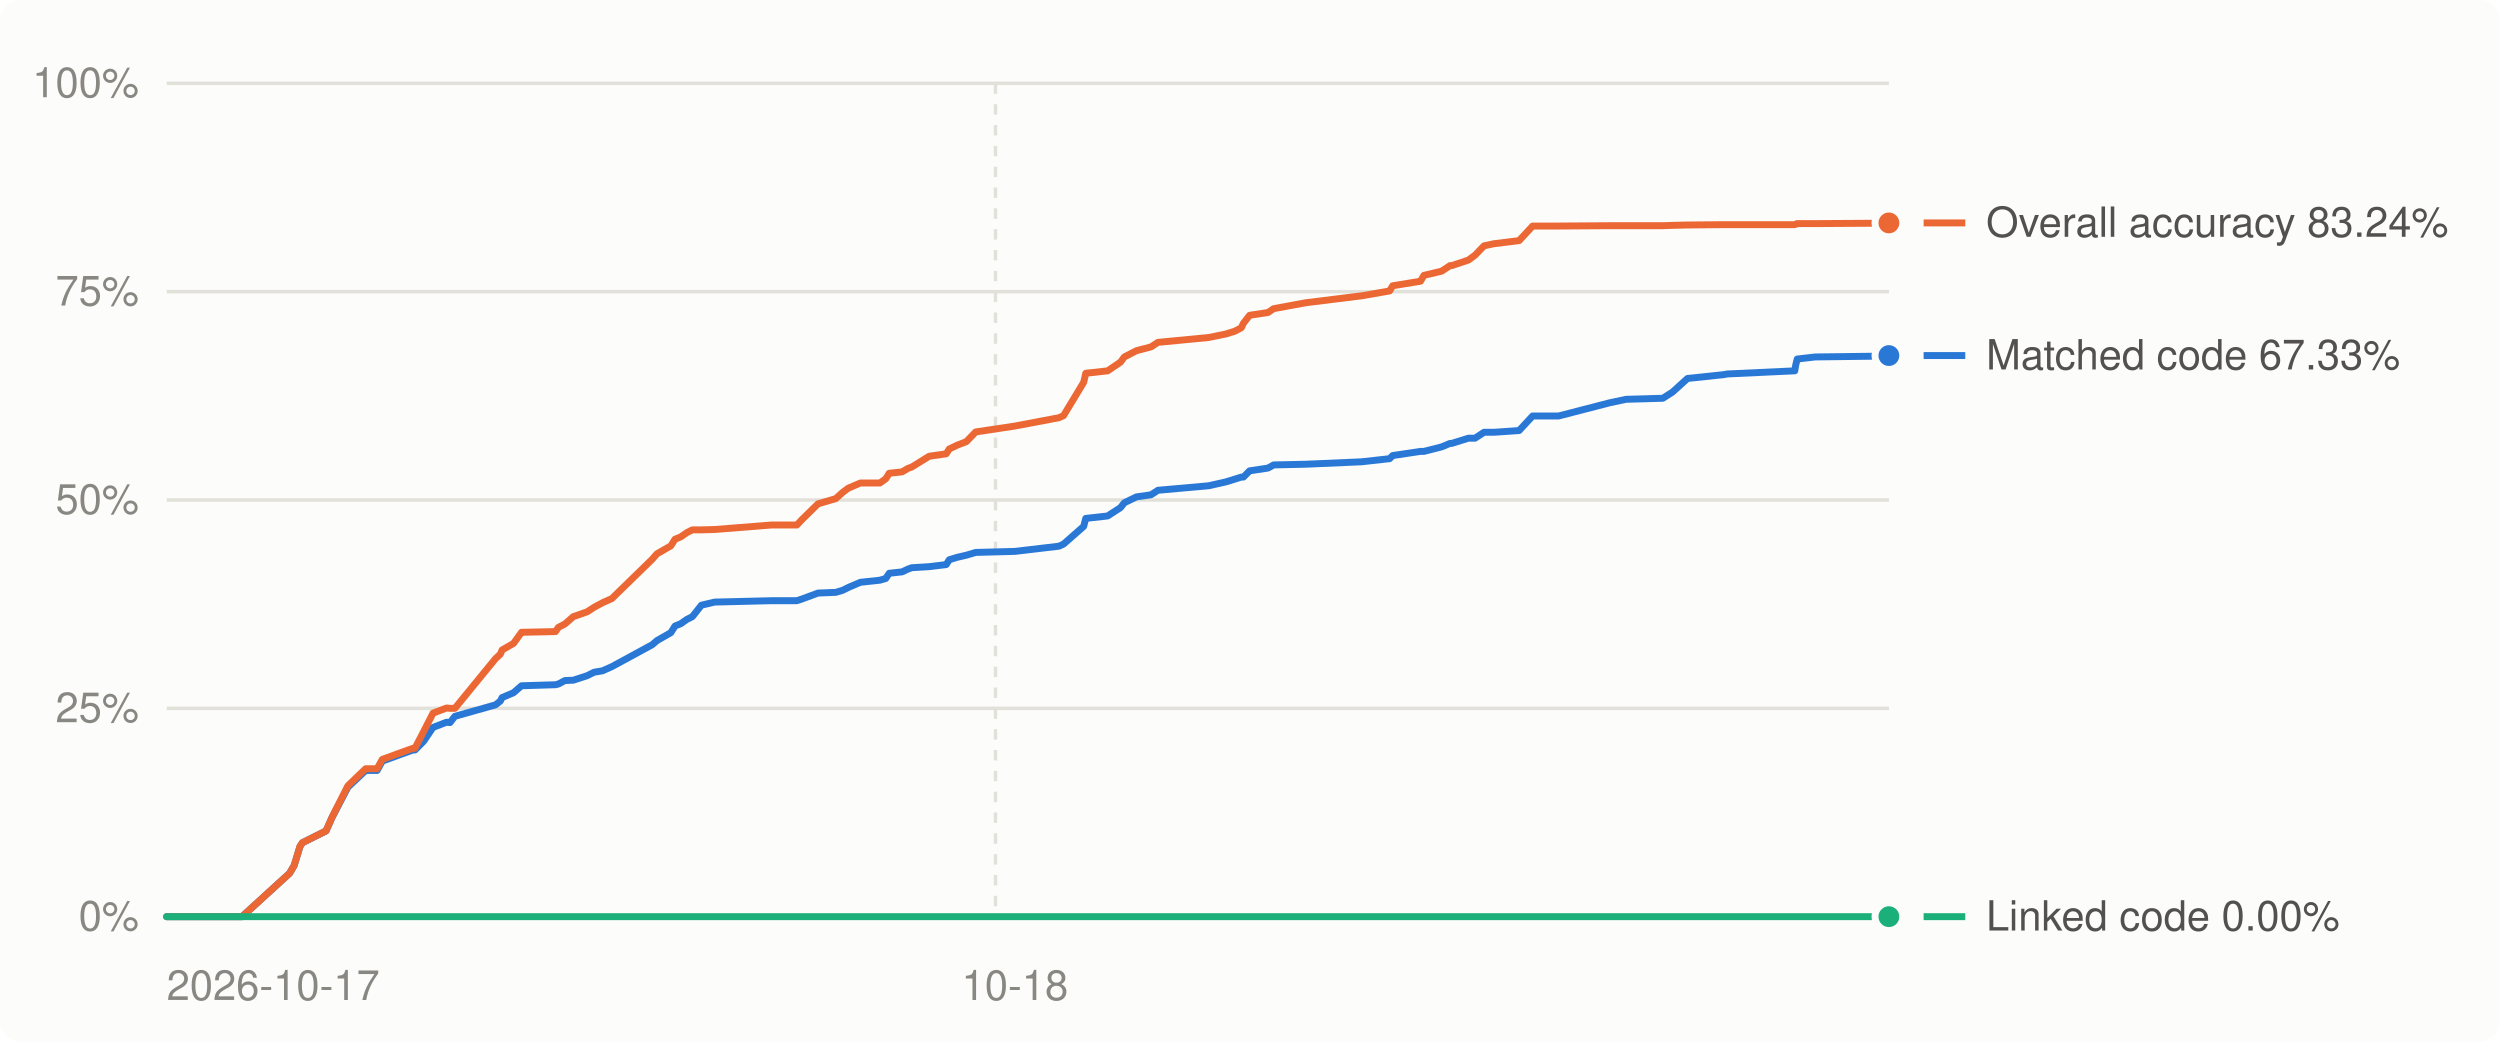
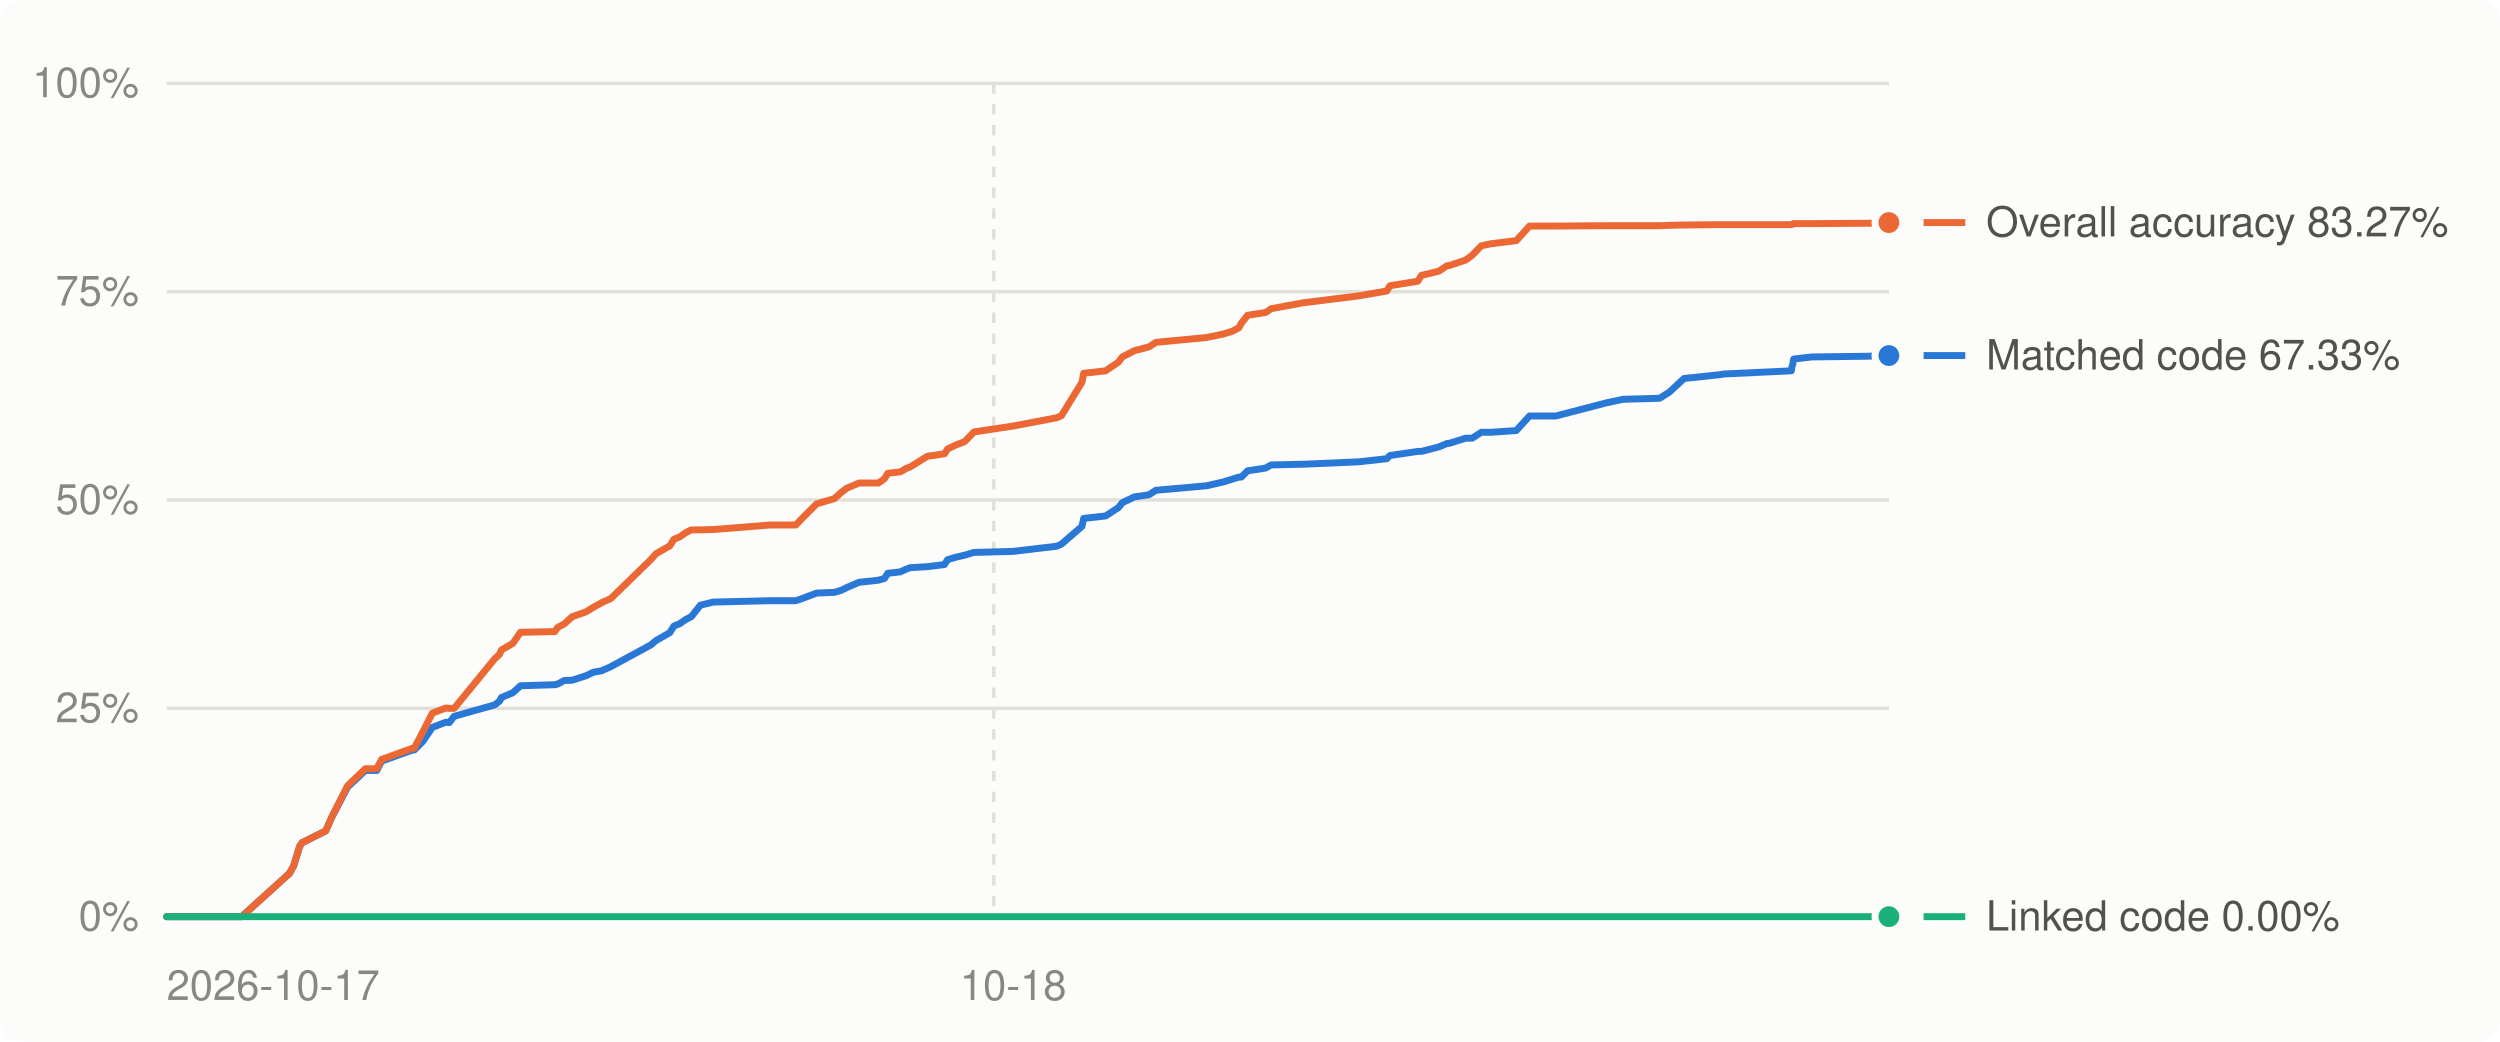
<svg xmlns="http://www.w3.org/2000/svg" viewBox="0 0 720 300" width="720" height="300" role="img" aria-label="Decompilation progress over time">
  <style>
.bg{fill:#fcfcfb}.grid{stroke:#e1e0d9}.muted{fill:#898781}.lbl{fill:#52514e}.ln0{stroke:#2a78d6}.dot0{fill:#2a78d6;stroke:#fcfcfb}.ln1{stroke:#eb6834}.dot1{fill:#eb6834;stroke:#fcfcfb}.ln2{stroke:#1baf7a}.dot2{fill:#1baf7a;stroke:#fcfcfb}
@media (prefers-color-scheme: dark){.bg{fill:#1a1a19}.grid{stroke:#2c2c2a}.muted{fill:#898781}.lbl{fill:#c3c2b7}.ln0{stroke:#3987e5}.dot0{fill:#3987e5;stroke:#1a1a19}.ln1{stroke:#d95926}.dot1{fill:#d95926;stroke:#1a1a19}.ln2{stroke:#199e70}.dot2{fill:#199e70;stroke:#1a1a19}}
text{font:12px -apple-system,BlinkMacSystemFont,'Segoe UI',Helvetica,Arial,sans-serif}
</style>
  <rect class="bg" width="720" height="300" rx="6" />
  <line x1="48" x2="544" y1="264.0" y2="264.0" class="grid" stroke-width="1" />
  <text x="40" y="268.0" class="muted" text-anchor="end">0%</text>
  <line x1="48" x2="544" y1="204.0" y2="204.0" class="grid" stroke-width="1" />
  <text x="40" y="208.0" class="muted" text-anchor="end">25%</text>
  <line x1="48" x2="544" y1="144.0" y2="144.0" class="grid" stroke-width="1" />
  <text x="40" y="148.0" class="muted" text-anchor="end">50%</text>
  <line x1="48" x2="544" y1="84.0" y2="84.0" class="grid" stroke-width="1" />
  <text x="40" y="88.0" class="muted" text-anchor="end">75%</text>
  <line x1="48" x2="544" y1="24.0" y2="24.0" class="grid" stroke-width="1" />
  <text x="40" y="28.0" class="muted" text-anchor="end">100%</text>
-   <line x1="286.7" x2="286.7" y1="24" y2="264" class="grid" stroke-width="1" stroke-dasharray="3 3" />
+   <line x1="286.2" x2="286.2" y1="24" y2="264" class="grid" stroke-width="1" stroke-dasharray="3 3" />
  <text class="muted" x="48.0" y="288" text-anchor="start">2026-10-17</text>
-   <text class="muted" x="292.3" y="288" text-anchor="middle">10-18</text>
-   <polyline points="48.0,264.0 69.7,264.0 83.4,251.5 84.7,249.3 86.4,243.8 87.1,242.7 93.9,239.3 95.7,235.3 100.2,226.7 105.3,221.9 108.6,221.9 110.1,219.2 118.9,216.0 119.5,216.0 122.0,213.5 124.7,209.5 128.6,208.0 129.6,208.1 131.0,206.3 142.7,203.0 144.1,201.9 144.6,200.9 147.9,199.5 150.2,197.5 160.0,197.2 160.8,197.0 162.7,196.0 165.1,195.9 169.1,194.6 171.1,193.6 173.5,193.2 176.2,192.0 187.8,185.7 189.2,184.5 193.2,182.2 194.4,180.3 196.1,179.6 197.8,178.4 199.4,177.6 202.0,174.3 205.8,173.4 222.2,173.0 229.5,173.0 231.0,172.5 235.6,170.8 240.7,170.6 242.7,170.0 244.3,169.2 247.8,167.7 253.4,167.1 255.1,166.6 256.1,165.1 259.8,164.7 261.5,163.9 262.6,163.5 267.6,163.2 272.5,162.6 273.4,161.2 275.7,160.5 278.3,159.9 281.0,159.1 292.3,158.8 305.0,157.3 306.3,156.7 312.1,151.6 312.7,149.3 319.0,148.6 322.7,146.2 323.8,144.8 327.3,143.1 331.5,142.5 333.5,141.2 348.1,139.9 353.0,138.8 355.6,138.0 357.5,137.4 358.1,137.4 359.9,135.6 365.2,134.8 366.8,133.9 376.0,133.7 392.1,133.0 400.2,132.1 401.1,131.2 409.1,130.0 410.1,130.0 415.2,128.7 417.6,127.7 418.1,127.7 422.9,126.2 424.8,126.2 427.4,124.5 430.2,124.5 437.5,124.0 441.4,119.8 448.9,119.8 463.6,116.0 468.3,115.0 478.9,114.7 481.7,112.9 486.0,109.0 496.4,107.9 497.5,107.7 516.9,106.8 517.1,105.5 517.2,105.0 517.5,103.8 517.6,103.4 522.8,102.8 538.8,102.6 544.0,102.4" fill="none" class="ln0" stroke-width="2" stroke-linejoin="round" stroke-linecap="round" />
-   <polyline points="48.0,264.0 69.7,264.0 83.4,251.5 84.7,249.3 86.4,243.7 87.1,242.7 93.9,239.3 95.7,235.2 100.2,226.3 105.3,221.4 108.6,221.4 110.1,218.7 118.9,215.5 119.5,215.5 122.0,210.7 124.7,205.4 128.6,203.9 129.6,204.0 131.0,204.0 142.7,189.7 144.1,188.4 144.6,187.2 147.9,185.3 150.2,182.1 160.0,181.9 160.8,180.7 162.7,179.7 165.1,177.6 169.1,176.2 171.1,174.9 173.5,173.6 176.2,172.4 187.8,161.1 189.2,159.5 193.2,157.2 194.4,155.3 196.1,154.6 197.8,153.4 199.4,152.6 202.0,152.6 205.8,152.5 222.2,151.2 229.5,151.2 231.0,149.6 235.6,145.1 240.7,143.6 242.7,141.8 244.3,140.6 247.8,139.1 253.4,139.1 255.1,137.9 256.1,136.3 259.8,135.9 261.5,134.9 262.6,134.5 267.6,131.4 272.5,130.7 273.4,129.3 275.7,128.2 278.3,127.2 281.0,124.4 292.3,122.7 305.0,120.3 306.3,119.7 312.1,110.1 312.7,107.5 319.0,106.8 322.7,104.3 323.8,102.8 327.3,101.0 331.5,99.9 333.5,98.6 348.1,97.2 353.0,96.2 355.6,95.4 357.5,94.4 358.1,93.1 359.9,90.8 365.2,90.0 366.8,88.9 376.0,87.2 392.1,85.2 400.2,83.8 401.1,82.3 409.1,81.0 410.1,79.3 415.2,78.1 417.6,76.5 418.1,76.5 422.9,74.9 424.8,73.5 427.4,70.8 430.2,70.2 437.5,69.3 441.4,65.1 448.9,65.1 463.6,65.0 468.3,65.0 478.9,65.0 481.7,64.9 486.0,64.8 496.4,64.7 497.5,64.7 516.9,64.7 517.1,64.6 517.2,64.6 517.5,64.4 517.6,64.4 522.8,64.4 538.8,64.3 544.0,64.2" fill="none" class="ln1" stroke-width="2" stroke-linejoin="round" stroke-linecap="round" />
-   <polyline points="48.0,264.0 69.7,264.0 83.4,264.0 84.7,264.0 86.4,264.0 87.1,264.0 93.9,264.0 95.7,264.0 100.2,264.0 105.3,264.0 108.6,264.0 110.1,264.0 118.9,264.0 119.5,264.0 122.0,264.0 124.7,264.0 128.6,264.0 129.6,264.0 131.0,264.0 142.7,264.0 144.1,264.0 144.6,264.0 147.9,264.0 150.2,264.0 160.0,264.0 160.8,264.0 162.7,264.0 165.1,264.0 169.1,264.0 171.1,264.0 173.5,264.0 176.2,264.0 187.8,264.0 189.2,264.0 193.2,264.0 194.4,264.0 196.1,264.0 197.8,264.0 199.4,264.0 202.0,264.0 205.8,264.0 222.2,264.0 229.5,264.0 231.0,264.0 235.6,264.0 240.7,264.0 242.7,264.0 244.3,264.0 247.8,264.0 253.4,264.0 255.1,264.0 256.1,264.0 259.8,264.0 261.5,264.0 262.6,264.0 267.6,264.0 272.5,264.0 273.4,264.0 275.7,264.0 278.3,264.0 281.0,264.0 292.3,264.0 305.0,264.0 306.3,264.0 312.1,264.0 312.7,264.0 319.0,264.0 322.7,264.0 323.8,264.0 327.3,264.0 331.5,264.0 333.5,264.0 348.1,264.0 353.0,264.0 355.6,264.0 357.5,264.0 358.1,264.0 359.9,264.0 365.2,264.0 366.8,264.0 376.0,264.0 392.1,264.0 400.2,264.0 401.1,264.0 409.1,264.0 410.1,264.0 415.2,264.0 417.6,264.0 418.1,264.0 422.9,264.0 424.8,264.0 427.4,264.0 430.2,264.0 437.5,264.0 441.4,264.0 448.9,264.0 463.6,264.0 468.3,264.0 478.9,264.0 481.7,264.0 486.0,264.0 496.4,264.0 497.5,264.0 516.9,264.0 517.1,264.0 517.2,264.0 517.5,264.0 517.6,264.0 522.8,264.0 538.8,264.0 544.0,264.0" fill="none" class="ln2" stroke-width="2" stroke-linejoin="round" stroke-linecap="round" />
+   <text class="muted" x="291.8" y="288" text-anchor="middle">10-18</text>
+   <polyline points="48.0,264.0 69.6,264.0 83.4,251.5 84.6,249.3 86.3,243.8 87.0,242.7 93.8,239.3 95.6,235.3 100.1,226.7 105.2,221.9 108.5,221.9 109.9,219.2 118.8,216.0 119.3,216.0 121.8,213.5 124.5,209.5 128.4,208.0 129.4,208.1 130.8,206.3 142.5,203.0 143.9,201.9 144.4,200.9 147.7,199.5 149.9,197.5 159.8,197.2 160.6,197.0 162.5,196.0 164.8,195.9 168.8,194.6 170.9,193.6 173.2,193.2 175.9,192.0 187.5,185.7 188.9,184.5 192.9,182.2 194.1,180.3 195.8,179.6 197.5,178.4 199.1,177.6 201.7,174.3 205.4,173.4 221.8,173.0 229.2,173.0 230.7,172.5 235.2,170.8 240.3,170.6 242.3,170.0 243.9,169.2 247.4,167.7 253.0,167.1 254.7,166.6 255.7,165.1 259.3,164.7 261.0,163.9 262.1,163.5 267.1,163.2 272.0,162.6 272.9,161.2 275.2,160.5 277.8,159.9 280.5,159.1 291.8,158.8 304.4,157.3 305.7,156.7 311.6,151.6 312.1,149.3 318.4,148.6 322.1,146.2 323.2,144.8 326.7,143.1 330.9,142.5 332.9,141.2 347.5,139.9 352.3,138.8 354.9,138.0 356.8,137.4 357.5,137.4 359.3,135.6 364.5,134.8 366.1,133.9 375.3,133.7 391.4,133.0 399.4,132.1 400.3,131.2 408.3,130.0 409.4,130.0 414.4,128.7 416.8,127.7 417.3,127.7 422.1,126.2 424.0,126.2 426.6,124.5 429.4,124.5 436.7,124.0 440.5,119.8 448.1,119.8 462.7,116.0 467.4,115.0 478.0,114.7 480.8,112.9 485.0,109.0 495.4,107.9 496.6,107.7 515.9,106.8 516.1,105.5 516.3,105.0 516.5,103.8 516.6,103.4 521.8,102.8 537.7,102.6 542.9,102.4 544.0,102.4" fill="none" class="ln0" stroke-width="2" stroke-linejoin="round" stroke-linecap="round" />
+   <polyline points="48.0,264.0 69.6,264.0 83.4,251.5 84.6,249.3 86.3,243.7 87.0,242.7 93.8,239.3 95.6,235.2 100.1,226.3 105.2,221.4 108.5,221.4 109.9,218.7 118.8,215.5 119.3,215.5 121.8,210.7 124.5,205.4 128.4,203.9 129.4,204.0 130.8,204.0 142.5,189.7 143.9,188.4 144.4,187.2 147.7,185.3 149.9,182.1 159.8,181.9 160.6,180.7 162.5,179.7 164.8,177.6 168.8,176.2 170.9,174.9 173.2,173.6 175.9,172.4 187.5,161.1 188.9,159.5 192.9,157.2 194.1,155.3 195.8,154.6 197.5,153.4 199.1,152.6 201.7,152.6 205.4,152.5 221.8,151.2 229.2,151.2 230.7,149.6 235.2,145.1 240.3,143.6 242.3,141.8 243.9,140.6 247.4,139.1 253.0,139.1 254.7,137.9 255.7,136.3 259.3,135.9 261.0,134.9 262.1,134.5 267.1,131.4 272.0,130.7 272.9,129.3 275.2,128.2 277.8,127.2 280.5,124.4 291.8,122.7 304.4,120.3 305.7,119.7 311.6,110.1 312.1,107.5 318.4,106.8 322.1,104.3 323.2,102.8 326.7,101.0 330.9,99.9 332.9,98.6 347.5,97.2 352.3,96.2 354.9,95.4 356.8,94.4 357.5,93.1 359.3,90.8 364.5,90.0 366.1,88.9 375.3,87.2 391.4,85.2 399.4,83.8 400.3,82.3 408.3,81.0 409.4,79.3 414.4,78.1 416.8,76.5 417.3,76.5 422.1,74.9 424.0,73.5 426.6,70.8 429.4,70.2 436.7,69.3 440.5,65.1 448.1,65.1 462.7,65.0 467.4,65.0 478.0,65.0 480.8,64.9 485.0,64.8 495.4,64.7 496.6,64.7 515.9,64.7 516.1,64.6 516.3,64.6 516.5,64.4 516.6,64.4 521.8,64.4 537.7,64.3 542.9,64.2 544.0,64.1" fill="none" class="ln1" stroke-width="2" stroke-linejoin="round" stroke-linecap="round" />
+   <polyline points="48.0,264.0 69.6,264.0 83.4,264.0 84.6,264.0 86.3,264.0 87.0,264.0 93.8,264.0 95.6,264.0 100.1,264.0 105.2,264.0 108.5,264.0 109.9,264.0 118.8,264.0 119.3,264.0 121.8,264.0 124.5,264.0 128.4,264.0 129.4,264.0 130.8,264.0 142.5,264.0 143.9,264.0 144.4,264.0 147.7,264.0 149.9,264.0 159.8,264.0 160.6,264.0 162.5,264.0 164.8,264.0 168.8,264.0 170.9,264.0 173.2,264.0 175.9,264.0 187.5,264.0 188.9,264.0 192.9,264.0 194.1,264.0 195.8,264.0 197.5,264.0 199.1,264.0 201.7,264.0 205.4,264.0 221.8,264.0 229.2,264.0 230.7,264.0 235.2,264.0 240.3,264.0 242.3,264.0 243.9,264.0 247.4,264.0 253.0,264.0 254.7,264.0 255.7,264.0 259.3,264.0 261.0,264.0 262.1,264.0 267.1,264.0 272.0,264.0 272.9,264.0 275.2,264.0 277.8,264.0 280.5,264.0 291.8,264.0 304.4,264.0 305.7,264.0 311.6,264.0 312.1,264.0 318.4,264.0 322.1,264.0 323.2,264.0 326.7,264.0 330.9,264.0 332.9,264.0 347.5,264.0 352.3,264.0 354.9,264.0 356.8,264.0 357.5,264.0 359.3,264.0 364.5,264.0 366.1,264.0 375.3,264.0 391.4,264.0 399.4,264.0 400.3,264.0 408.3,264.0 409.4,264.0 414.4,264.0 416.8,264.0 417.3,264.0 422.1,264.0 424.0,264.0 426.6,264.0 429.4,264.0 436.7,264.0 440.5,264.0 448.1,264.0 462.7,264.0 467.4,264.0 478.0,264.0 480.8,264.0 485.0,264.0 495.4,264.0 496.6,264.0 515.9,264.0 516.1,264.0 516.3,264.0 516.5,264.0 516.6,264.0 521.8,264.0 537.7,264.0 542.9,264.0 544.0,264.0" fill="none" class="ln2" stroke-width="2" stroke-linejoin="round" stroke-linecap="round" />
  <circle cx="544.0" cy="102.4" r="4" class="dot0" stroke-width="2" />
-   <circle cx="544.0" cy="64.2" r="4" class="dot1" stroke-width="2" />
+   <circle cx="544.0" cy="64.1" r="4" class="dot1" stroke-width="2" />
  <circle cx="544.0" cy="264.0" r="4" class="dot2" stroke-width="2" />
  <line x1="554" x2="566" y1="264.0" y2="264.0" class="ln2" stroke-width="2" />
  <text class="lbl" x="572" y="268.0">Linked code 0.00%</text>
  <line x1="554" x2="566" y1="102.4" y2="102.4" class="ln0" stroke-width="2" />
  <text class="lbl" x="572" y="106.4">Matched code 67.33%</text>
-   <line x1="554" x2="566" y1="64.2" y2="64.2" class="ln1" stroke-width="2" />
-   <text class="lbl" x="572" y="68.2">Overall accuracy 83.24%</text>
+   <line x1="554" x2="566" y1="64.1" y2="64.1" class="ln1" stroke-width="2" />
+   <text class="lbl" x="572" y="68.1">Overall accuracy 83.27%</text>
</svg>
